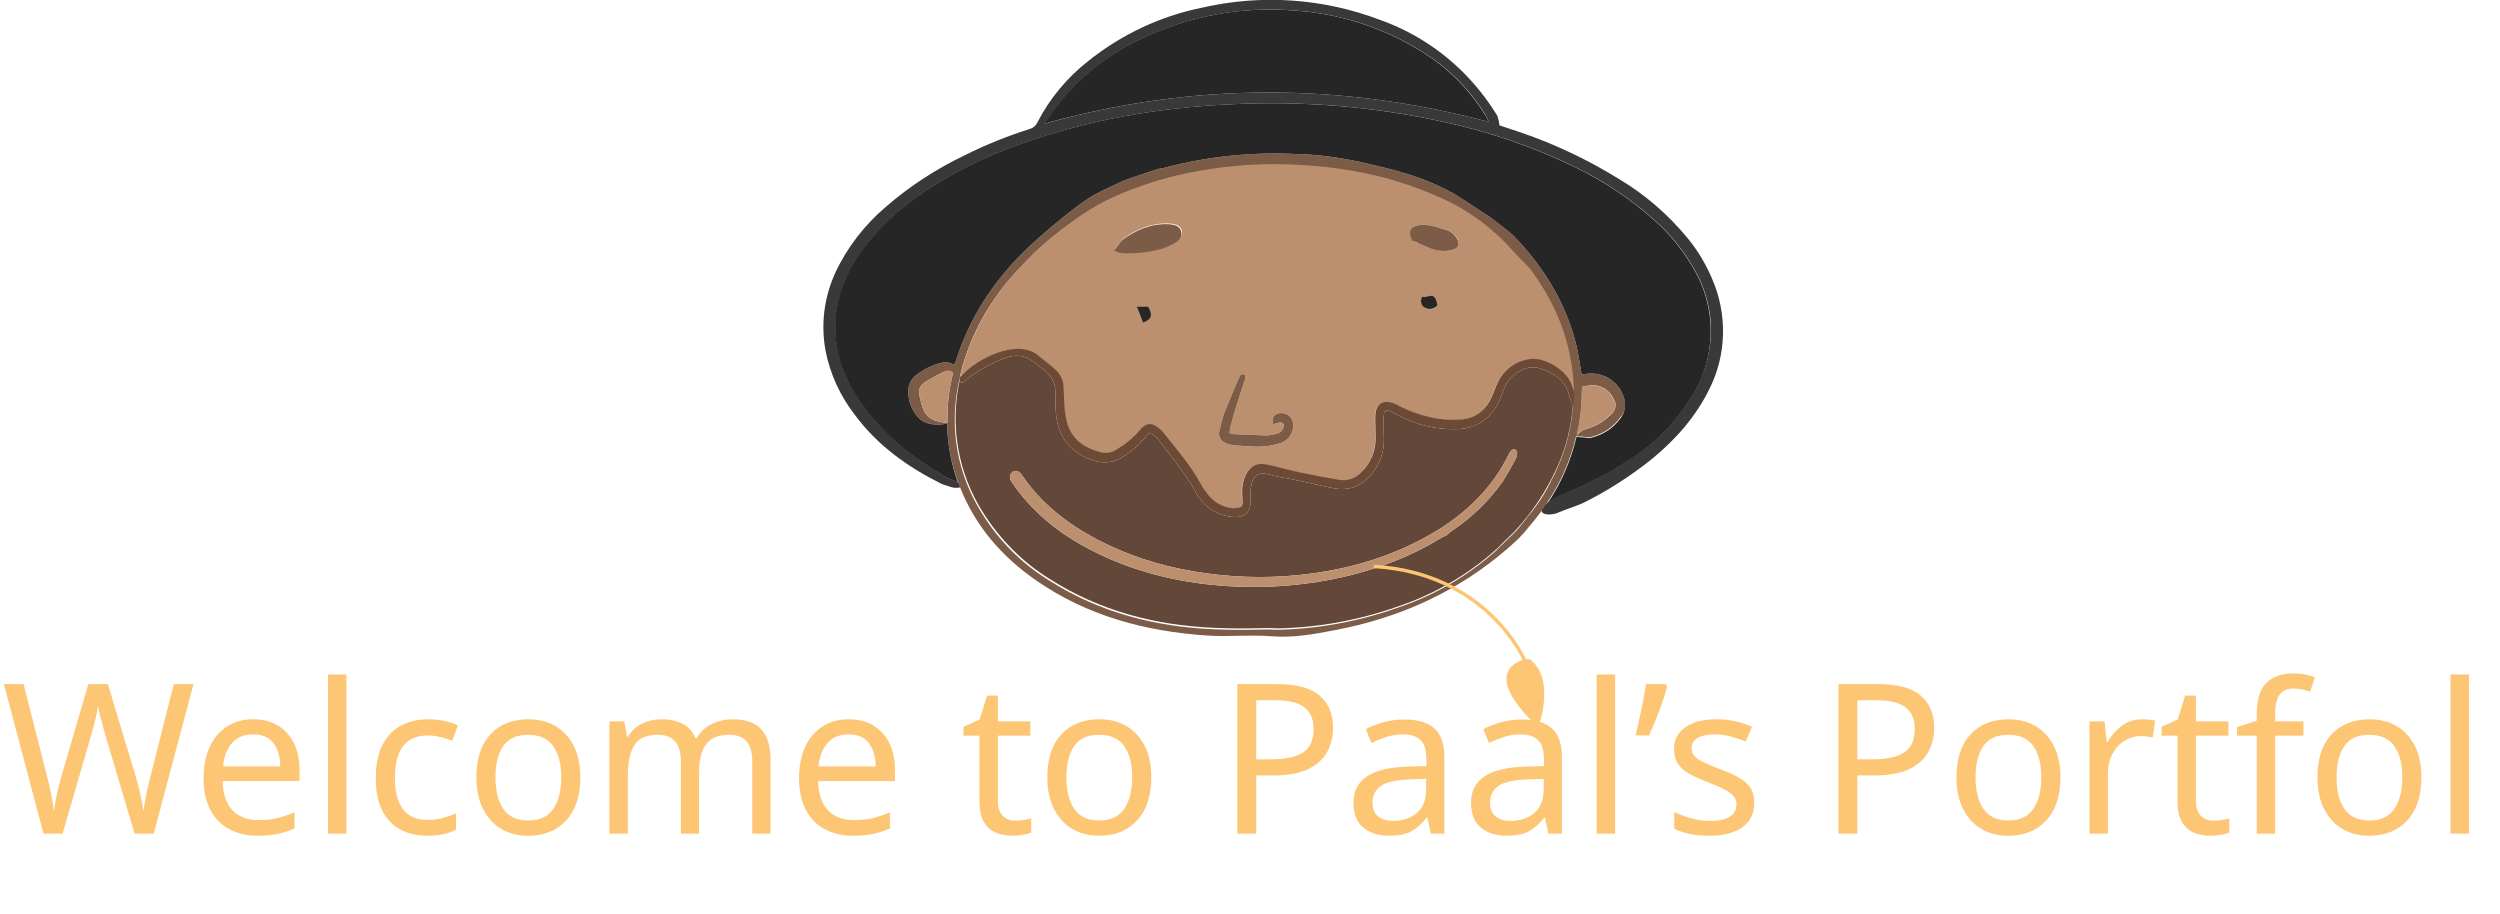
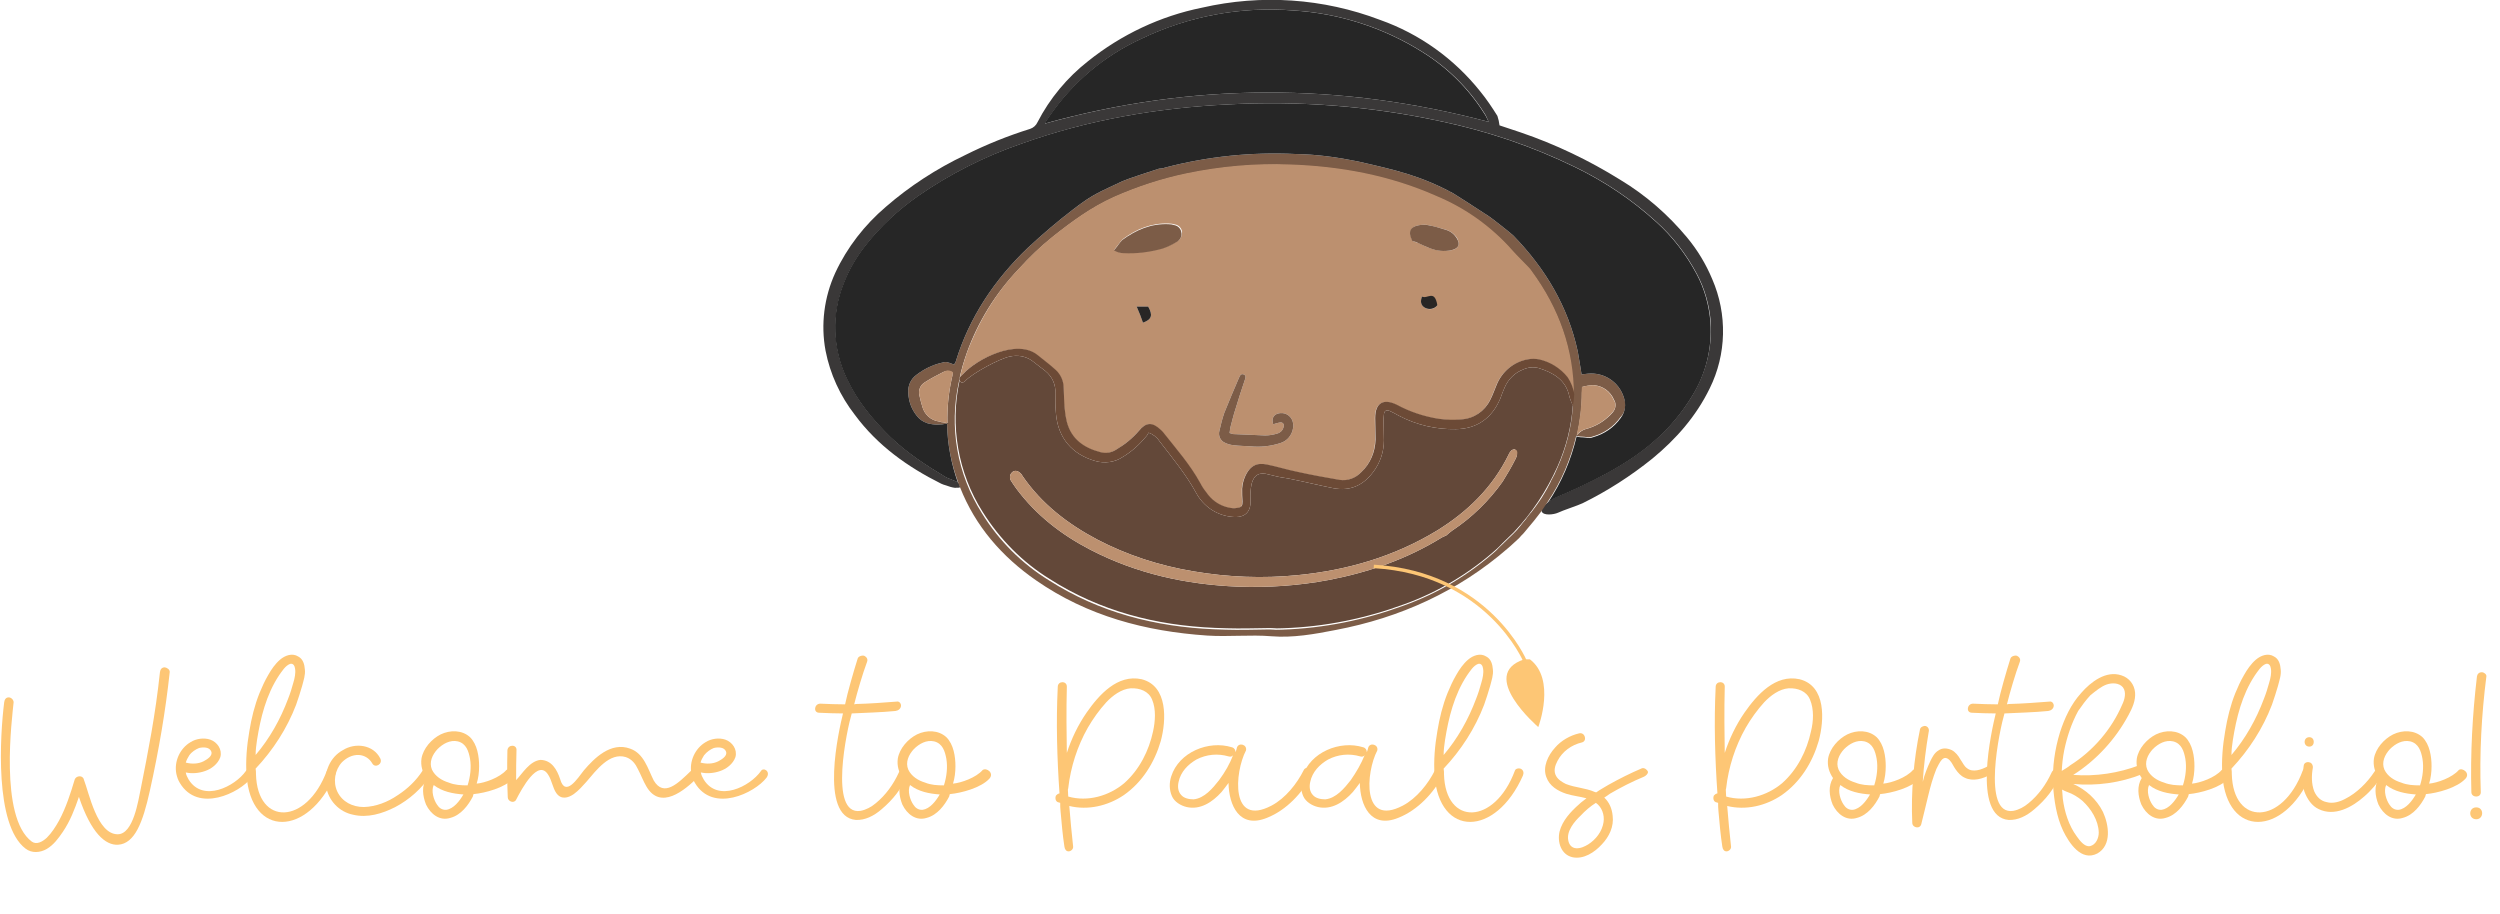
- <svg xmlns="http://www.w3.org/2000/svg" xmlns:xlink="http://www.w3.org/1999/xlink" version="1.1" id="Group_215" x="0px" y="0px" viewBox="0 0 715.9 261.5" style="enable-background:new 0 0 715.9 261.5;" xml:space="preserve">
+ <svg xmlns="http://www.w3.org/2000/svg" version="1.1" id="Group_215" x="0px" y="0px" viewBox="0 0 715.9 261.5" style="enable-background:new 0 0 715.9 261.5;" xml:space="preserve">
  <style type="text/css">
	.st0{fill:#3A3838;}
	.st1{fill:#262626;}
	.st2{fill:#7C5C47;}
	.st3{fill:#634839;}
	.st4{fill:#BC906F;}
	.st5{fill:#6C4A36;}
	.st6{fill:#EAE4E1;}
	.st7{fill:#282625;}
- 	.st8{clip-path:url(#SVGID_00000034067554450770253500000014081365297739798421_);}
- 	.st9{clip-path:url(#SVGID_00000003803486924793994720000000275921660100121253_);}
- 	.st10{fill:#FDC675;}
- 	.st11{font-family:'Flyover';}
- 	.st12{font-size:60px;}
- 	.st13{fill:none;stroke:#FDC675;stroke-miterlimit:10;}
+ 	.st8{enable-background:new    ;}
+ 	.st9{fill:#FDC675;}
+ 	.st10{fill:none;stroke:#FDC675;stroke-miterlimit:10;}
</style>
  <g>
    <g id="Mask_Group_214">
      <path id="Path_3576" class="st0" d="M490.3,79.9c-1.8-4.3-4.2-8.3-7.2-11.9c-5.4-6.5-11.8-12.1-19.1-16.5    c-9-5.6-18.6-10.2-28.6-13.6c-2.1-0.7-4.2-1.4-6-2c-0.1-0.9-0.3-1.8-0.6-2.7c-1.5-2.4-3.1-4.8-4.9-7c-7.5-9.4-17.4-16.5-28.7-20.5    c-16.3-6.2-34-7.4-51-3.5c-11.9,2.4-23.1,7.7-32.6,15.3c-6,4.7-11,10.7-14.5,17.5c-0.4,0.9-1.2,1.6-2.1,1.9    c-6.4,2-12.6,4.5-18.6,7.5c-8.2,3.9-15.9,8.9-22.7,14.8c-6.1,5.2-11.1,11.6-14.5,18.9c-3.2,7-4.2,14.8-2.8,22.3    c1.3,6.7,4.2,13,8.4,18.4c6.5,8.8,15.1,14.9,24.7,19.7c0.5,0.2,0.9,0.4,1.4,0.5c0.8,0.3,1.7,0.6,2.6,0.7c0.3-0.1,1.3,0.1,1.4-0.2    c0-0.5-0.2-1-0.5-1.3c-0.4-0.4-2.9-1.2-3.4-1.5c-5.7-3.4-11.2-7-16-11.6c-5-4.9-9.4-10.2-12.4-16.6c-4.1-8.6-4.5-18.5-0.9-27.4    c1.5-3.9,3.6-7.5,6.2-10.8c4.3-5.5,9.4-10.2,15.1-14.2c9.1-6.3,19-11.3,29.4-14.9c19.2-6.9,39.1-10.3,59.4-11.3    c20.4-1.1,40.8,0.5,60.7,4.8c13.4,2.8,26.4,7.2,38.7,13.2c8.4,4.1,16.2,9.3,23.1,15.6c4.7,4.2,8.6,9.3,11.6,14.9    c2.3,4.3,3.6,9,4,13.9c0.4,7.3-1.4,14.5-5.2,20.8c-3,5-6.8,9.6-11.3,13.4c-7.6,6.7-18.8,12.1-28.1,16c-0.7,0.4-1.4,0.8-2,1.3    c-1.1,0.9-2.1,2-1.8,2.7c0.5,1.2,3.4,0.9,4.7,0.3c1.2-0.6,5.8-2.1,7-2.7c7.1-3.5,13.8-7.8,20-12.8c6.8-5.6,12.5-12.1,16.4-20.1    C494.4,101.5,494.7,90,490.3,79.9 M299.2,35.4c0.6-0.9,0.9-1.5,1.3-2c6.6-9.7,15.7-17.4,26.4-22.3c13.5-6.5,28.6-9.3,43.5-8.1    c13.1,0.8,25.9,4.9,37,11.9c7.1,4.4,13.1,10.3,17.6,17.4c0.5,0.7,0.8,1.5,1.3,2.6C383.7,23.6,341.6,23.6,299.2,35.4" />
      <path id="Path_3577" class="st1" d="M426.3,34.9c-42.6-11.3-84.7-11.3-127.2,0.5c0.6-0.9,0.9-1.5,1.3-2    c6.6-9.7,15.7-17.4,26.4-22.3c13.5-6.5,28.6-9.3,43.5-8.1c13.1,0.8,25.9,4.9,37,11.9c7.1,4.4,13.1,10.3,17.6,17.4    C425.4,33,425.8,33.8,426.3,34.9" />
      <path id="Path_3578" class="st2" d="M465,113.8c-1.4-4.4-5.6-7.2-10.2-6.8c-0.6,0.1-1.2,0.1-1.9,0.2c-0.4-2.3-0.7-4.5-1.1-6.6    c-2.8-12.9-9.3-23.7-18.4-33.1c-0.7-0.7-6.3-5.1-7.1-5.6c-3.8-2.4-3.9-2.6-10.1-6.5c-9.4-5.1-16.5-6.7-27.5-9.2    c-5.9-1.2-11.8-2-17.8-2.1c-12.5-0.6-25.1,0.7-37.3,3.9c-0.5,0.2-1.1,0.3-1.7,0.3c-2.7,0.9-8.7,2.8-10.5,3.6    c-6.5,3.1-8.3,3.6-14,8c-4.6,3.5-8.9,7.2-13.1,11.1c-9.5,9.1-16.7,19.8-20.6,32.5c-0.1,0.3-0.3,0.6-0.5,0.9    c-2.1-0.8-2.2-0.9-3.6-0.5c-2.6,0.6-5,1.8-7.1,3.4c-1.7,1.2-2.6,3.2-2.4,5.3c0.1,2.3,0.9,4.5,2.3,6.3c0.8,1.1,1.9,1.9,3.2,2.3    c1.8,0.5,3.7,0.5,5.6,0.1c0.1,5.8,1.2,11.5,3.2,16.9c0.2,0.5,0.3,0.9,0.5,1.3c4.4,11.2,12,19.9,21.8,26.7    c14.7,10.2,31.3,14.6,49,15.8c6.2,0.4,12.3-0.3,18.4,0.2s12.3-0.6,18.4-1.8c18.4-3.5,35-11,49.3-23.4l0.7-0.6l2.5-2.3    c0.4-0.5,0.9-1,1.3-1.4c1-1.2,2-2.4,3-3.6c0.7-0.9,1.4-1.8,2.1-2.7c0.6-0.9,1.2-1.8,1.8-2.7c3.9-5.8,6.6-12.2,8.2-19    c0.1,0.4,2,0.3,2.5,0.4c0.7,0.2,1.5,0.2,2.2-0.1c3.2-0.9,6-2.8,7.9-5.5C465.4,118.1,465.8,115.8,465,113.8 M272.5,108.6    c-0.9,4.1-1.3,8.4-1.2,12.6c-0.5-0.1-1.1-0.3-1.7-0.3c-0.2-0.1-0.5-0.2-0.7-0.2c-2.3-0.3-4.2-2-4.8-4.3c-0.3-1-0.6-2.1-0.8-3.1    c-0.4-1.5,0.2-3,1.5-3.8c1.7-1.1,3.6-2.1,5.4-3c0.8-0.4,1.8-0.4,2.6,0.2C272.8,107.2,272.7,107.9,272.5,108.6 M450.4,116.3    c-0.4,6.1-1.9,12-4.4,17.6c-0.3,0.6-0.5,1.2-0.8,1.8c0,0.1-0.1,0.2-0.2,0.4c-0.3,0.6-0.6,1.1-0.9,1.7v0.1c-0.3,0.5-0.5,1-0.8,1.5    c-0.1,0.2-0.2,0.4-0.3,0.6c-0.7,1.1-1.3,2.3-2.1,3.4c-0.4,0.6-0.8,1.1-1.2,1.7l0,0c-0.4,0.5-0.8,1.1-1.2,1.6    c-0.1,0.1-0.1,0.2-0.2,0.2c-0.4,0.5-0.8,1-1.2,1.5c0,0,0,0,0,0.1c-0.6,0.7-1.2,1.4-1.8,2.2s-1.2,1.4-1.9,2.1l-3.2,3.1    c-0.8,0.8-1.3,1.2-1.7,1.7c-7.7,6.9-16.7,12.3-26.5,15.8c-11.1,4.1-22.8,6.5-34.7,6.9c-0.7,0-1.9,0.1-2.6,0c-0.9-0.1-3.6,0-4.5,0    c-5,0.1-7.6,0.1-12.5-0.1c-16.9-0.7-32.9-4.8-47.3-14c-7.8-4.8-14.4-11.4-19.2-19.2c-7.1-11.2-9.5-24.7-6.6-37.7    c0.1-0.4,0.2-0.7,0.2-1.1c0.5-2.4,1.2-4.7,2-7c3.2-9,8.3-17.2,14.9-24.1c3-3.3,6.2-6.4,9.7-9.2c5.4-4.3,11-8.4,17.4-11.3    c6.7-3,13.8-5.3,21-6.8c9.7-2,19.6-2.9,29.5-2.5c14.5,0.5,28.5,3.1,41.9,9c8.3,3.5,15.8,8.8,21.8,15.6c1.5,1.8,3.2,3.3,4.8,5    c0.3,0.3,0.5,0.6,0.7,0.9c7.8,10.6,12.1,22.4,11.9,35.7v0.2C450.5,114.5,450.4,115.4,450.4,116.3L450.4,116.3z M461.9,118    c-0.5,0.6-1,1.1-1.6,1.6c-1.8,1.6-4,2.7-6.3,3.3c-0.9,0.3-1.8,0.9-2.4,1.7c0.9-4,1.4-8.1,1.4-12.2c0-0.5,0.1-1.1,0.1-1.6    c1.1-0.3,2.2-0.5,3.3-0.5c2.6,0.2,4.8,1.8,5.8,4.2C462.9,115.6,462.7,117,461.9,118" />
      <path id="Path_3579" class="st3" d="M449.4,113.5c-1-4.8-4.7-6.8-8.8-8.1c-1.5-0.4-3.1-0.2-4.4,0.4c-2.4,0.9-4.3,2.8-5.3,5.1    c-0.5,1.1-0.9,2.2-1.3,3.3c-2.4,5.6-6.7,8.6-12.7,8.7c-5.7,0.1-11.3-1.2-16.4-3.9c-0.8-0.5-1.7-0.9-2.5-1.3c-1-0.4-1.6-0.1-1.7,1    c-0.1,0.7-0.1,1.5-0.1,2.3c0,1.7,0.1,3.4,0.1,5.1c0,3.3-1.1,6.5-3.1,9.1c-2.9,3.9-6.7,5.5-11.4,4.6c-4-0.8-8-1.8-12-2.6    c-1.3-0.3-2.6-0.4-3.9-0.7c-0.9-0.2-1.7-0.4-2.5-0.6c-2.7-0.8-4.3,0-5,2.7c-0.3,1.5-0.4,3-0.3,4.5c0.2,3.6-1.7,5.3-5.3,4.9    c-4.4-0.4-8.2-3-10.3-6.9c-2.9-5.3-6.8-10-10.5-14.8c-0.7-1.1-1.9-2-3.1-2.4c-0.2,0.4-0.4,0.8-0.7,1.1c-1.9,2.3-4.1,4.3-6.6,5.8    c-2.3,1.6-5.3,2-8,1.2c-6.6-1.9-10.6-6.6-11.2-13.4c-0.2-1.9-0.2-3.9-0.2-5.9c0.2-2.5-0.9-4.9-2.9-6.5c-1.3-1-2.6-2-3.9-3    c-1.8-1.2-4-1.6-6.2-1.1c-2.8,0.5-10.8,4.8-12.8,7c-0.2,0.2-0.4,0.3-0.6,0.4c-0.1,0-0.2,0.1-0.4,0.1c-0.3-0.2-0.5-0.4-0.6-0.7    c-2.8,12.9-0.5,26.5,6.6,37.7c4.9,7.8,11.4,14.4,19.2,19.2c14.4,9.2,30.4,13.3,47.3,14c5,0.2,7.5,0.2,12.5,0.1    c0.9,0,3.6-0.1,4.5,0c0.7,0.1,1.9,0,2.6,0c11.9-0.4,23.6-2.8,34.7-6.9c9.7-3.5,18.7-8.9,26.4-15.8c0.5-0.4,0.9-0.9,1.7-1.7    l3.2-3.1c5.2-5.5,9.4-11.9,12.5-18.8c2.5-5.6,4-11.5,4.4-17.6l0,0C450.3,116.1,449.4,113.7,449.4,113.5 M434,131.4    c-1.1,2.2-2.4,4.4-3.7,6.5c-3.9,5.5-8.8,10.3-14.4,14c-0.6,0.4-1.1,0.9-1.7,1.4l0,0c-0.5,0.2-0.9,0.4-1.3,0.6    c-10,6.2-21,10-32.5,12.2c-8.5,1.6-17.1,2.2-25.8,1.9c-14.9-0.6-29.1-3.7-42.4-10.6c-8.3-4.3-15.5-9.9-21.1-17.4    c-0.5-0.7-1-1.4-1.5-2.2c-0.6-0.8-0.5-2,0.3-2.6l0.1-0.1c0.8-0.5,1.6-0.3,2.5,0.7c0.1,0.1,0.2,0.3,0.3,0.5    c5.5,8,12.9,13.7,21.4,18.2c8.6,4.5,17.9,7.5,27.5,9.1c9.9,1.7,20,2.1,29.9,1.1c14.2-1.4,27.6-5.3,39.8-12.7    c8.8-5.4,16-12.4,20.6-21.8c0.2-0.5,0.5-0.9,0.8-1.2c0.2-0.2,0.8-0.4,1-0.3c0.3,0.2,0.6,0.6,0.6,1    C434.5,130.2,434.3,130.8,434,131.4" />
      <path id="Path_3580" class="st4" d="M438.6,77.6c-0.2-0.3-0.4-0.6-0.7-0.9c-1.6-1.7-3.3-3.3-4.8-5c-6-6.8-13.4-12.1-21.8-15.6    c-13.3-5.9-27.4-8.5-41.9-9c-9.9-0.4-19.8,0.5-29.5,2.5c-7.2,1.5-14.2,3.8-21,6.8c-6.4,2.9-12,7-17.4,11.3    c-3.5,2.8-6.7,5.9-9.7,9.2c-6.6,6.9-11.6,15.2-14.9,24.1c-0.8,2.3-1.5,4.6-2,7c0.2-0.3,0.6-0.6,0.8-0.8    c3.8-4.2,15.5-10.4,21.5-5.3c1.7,1.4,3.5,2.7,5.1,4.2c1.4,1.3,2.2,3.2,2.2,5.1c0.1,2,0.1,4,0.3,6c0.1,1.3,0.3,2.5,0.6,3.7    c1.3,5,5,7.5,9.7,8.7c1.6,0.4,3.2,0.1,4.5-0.8c2.4-1.4,4.6-3.2,6.4-5.3c2-2.5,3.9-2.6,6.2-0.4c0.3,0.3,0.6,0.5,0.8,0.8    c3.7,4.7,7.7,9.2,10.6,14.5c0.6,1.2,1.4,2.3,2.2,3.3c1.7,2.2,4.2,3.6,6.9,3.9c0.6,0.1,1.1,0,1.7-0.1c1.1-0.2,1.3-0.6,1.3-1.7    c-0.1-1.3-0.1-2.5-0.1-3.8c0.1-1.1,0.3-2.1,0.7-3.1c1.5-3.7,3.7-4.3,6.3-3.8c3,0.6,5.8,1.5,8.8,2.1c4,0.9,8,1.6,12,2.3    c2.4,0.4,4.7-0.5,6.3-2.2c2.6-2.4,4-5.8,4.1-9.3c0-2.1-0.1-4.2-0.1-6.2c0-4.3,2.3-5.7,6.2-3.8c3.7,2,7.6,3.3,11.8,4    c2.2,0.3,4.4,0.4,6.6,0.2c3.6-0.2,6.7-2.3,8.3-5.5c0.7-1.3,1.2-2.8,1.8-4.2c1.5-3.9,4.9-6.8,9-7.5c1-0.2,2.1-0.2,3.2,0    c3.2,0.7,6.1,2.5,8.2,5.1c1,1.5,1.7,3.2,1.9,5C450.7,100.1,446.4,88.2,438.6,77.6 M337.2,69c-1.3,0.8-2.7,1.5-4.2,2    c-3.6,1-7.4,1.5-11.2,1.3c-1,0.1-1.9-0.2-2.7-0.8c0.4-0.5,0.7-1,1.1-1.4c0.4-0.6,0.8-1.1,1.3-1.6c3.9-2.9,8.2-4.7,13.2-4.5    c0.6,0,1.2,0.1,1.9,0.3c1,0.2,1.8,1.1,1.9,2.1C338.5,67.5,338.1,68.5,337.2,69 M370.3,122.5c-0.3,2.1-1.7,3.8-3.7,4.4    c-2.8,0.9-5.7,1.2-8.6,0.9c-1.6-0.1-3.1-0.1-4.7-0.3c-0.9-0.1-1.7-0.3-2.5-0.7c-1.4-0.6-2-2.1-1.6-3.5c0.4-1.7,0.8-3.4,1.4-5.1    c1.3-3.3,2.7-6.5,4.1-9.8c0.3-0.6,0.5-1.5,1.4-1.2s0.5,1.2,0.3,1.8c-0.9,2.7-1.8,5.4-2.6,8.1c-0.6,1.8-1,3.6-1.5,5.4    c-0.1,0.5-0.1,1-0.2,1.5c0.3,0.1,0.6,0.2,1,0.3c3.1,0.1,6.2,0.3,9.2,0.4c1.1,0,2.2-0.2,3.3-0.5c0.9-0.2,1.6-0.8,1.9-1.7    c0.4-1-0.1-1.7-1.1-1.5c-0.6,0.1-1.2,0.3-1.8,0.5c-0.6-1.8,0.2-3,2-3.2c1.9-0.2,3.5,1.2,3.7,3    C370.4,121.9,370.4,122.2,370.3,122.5 M415.9,71.6c-2.1,0.4-4.3,0.3-6.3-0.5c-1.2-0.4-2.3-1-3.4-1.5c-0.5-0.2-1-0.3-1.7-0.6    c-0.1-0.2-0.1-0.3-0.2-0.5c-1-2.2-0.2-3.7,2.1-4c0.9-0.2,1.9-0.2,2.8,0c1.7,0.4,3.3,0.8,4.9,1.3c1.3,0.4,2.5,1.3,3.2,2.5    C418.1,70,417.7,71.1,415.9,71.6" />
      <path id="Path_3581" class="st4" d="M272.9,106.6c-0.1,0.6-0.2,1.3-0.4,2c-0.9,4.1-1.3,8.4-1.2,12.6c-0.5-0.1-1.1-0.3-1.7-0.3    c-0.2-0.1-0.5-0.2-0.7-0.2c-2.3-0.3-4.2-2-4.8-4.3c-0.3-1-0.6-2.1-0.8-3.1c-0.4-1.5,0.2-3,1.5-3.8c1.7-1.1,3.6-2.1,5.4-3    C271.1,105.9,272.1,106,272.9,106.6" />
      <path id="Path_3582" class="st1" d="M271.6,121.3c-0.1,0-0.2,0.1-0.3,0.1v-0.2C271.4,121.2,271.5,121.2,271.6,121.3" />
      <path id="Path_3583" class="st1" d="M451.5,124.9c0-0.1,0-0.2,0.1-0.3C451.6,124.7,451.6,124.8,451.5,124.9" />
      <path id="Path_3584" class="st4" d="M461.8,118c-0.5,0.6-1,1.1-1.6,1.6c-1.8,1.6-4,2.7-6.3,3.3c-0.9,0.3-1.8,0.9-2.4,1.7    c0.9-4,1.4-8.1,1.4-12.2c0-0.5,0.1-1.1,0.1-1.6c1.1-0.3,2.2-0.5,3.3-0.5c2.6,0.2,4.8,1.8,5.8,4.2C462.9,115.6,462.7,117,461.8,118    " />
      <path id="Path_3585" class="st1" d="M484.7,113.2c-3,5-6.8,9.6-11.3,13.4c-7.6,6.7-18.8,12.1-28.1,16c-0.7,0.4-1.4,0.8-2,1.3    c3.9-5.8,6.6-12.2,8.2-19c0.1,0.4,2,0.3,2.5,0.4c0.7,0.2,1.5,0.2,2.2-0.1c3.2-0.9,6-2.8,7.9-5.5c1.3-1.7,1.6-3.9,0.9-5.9    c-1.4-4.4-5.6-7.2-10.2-6.8c-0.6,0.1-1.2,0.1-1.9,0.2c-0.4-2.3-0.7-4.5-1.1-6.6c-2.8-12.9-9.3-23.7-18.4-33.1    c-0.7-0.7-6.3-5.1-7.1-5.6c-3.8-2.4-3.9-2.6-10.1-6.5c-9.4-5.1-16.5-6.7-27.5-9.2c-5.9-1.2-11.8-2-17.8-2.1    c-12.5-0.6-25.1,0.7-37.3,3.9c-0.5,0.2-1.1,0.3-1.7,0.3c-2.7,0.9-8.7,2.8-10.5,3.6c-6.5,3.1-8.3,3.6-14,8    c-4.6,3.5-8.9,7.2-13.1,11.1c-9.5,9.1-16.7,19.8-20.6,32.5c-0.1,0.3-0.3,0.6-0.5,0.9c-2.1-0.8-2.2-0.9-3.6-0.5    c-2.6,0.6-5,1.8-7.1,3.4c-1.7,1.2-2.6,3.2-2.4,5.3c0.1,2.3,0.9,4.5,2.3,6.3c0.8,1.1,1.9,1.9,3.2,2.3c1.8,0.5,3.7,0.5,5.6,0.1    c0.1,5.8,1.2,11.5,3.1,16.9c-0.4-0.4-2.9-1.2-3.4-1.5c-5.7-3.4-11.2-7-16-11.6c-5-4.9-9.4-10.2-12.4-16.6    c-4.1-8.6-4.5-18.5-0.9-27.4c1.5-3.9,3.6-7.5,6.2-10.8c4.3-5.5,9.4-10.2,15.1-14.2c9.1-6.3,19-11.3,29.4-14.9    c19.2-6.9,39.1-10.3,59.4-11.3c20.4-1.1,40.8,0.5,60.7,4.8c13.4,2.8,26.4,7.2,38.7,13.2c8.4,4.1,16.2,9.3,23.1,15.6    c4.7,4.2,8.6,9.3,11.6,14.9c2.3,4.3,3.6,9,4,13.9C490.3,99.7,488.5,107,484.7,113.2" />
      <path id="Path_3586" class="st5" d="M450.4,116.3c-0.1-0.2-1-2.6-1-2.8c-1-4.8-4.7-6.8-8.8-8.1c-1.5-0.4-3.1-0.2-4.4,0.4    c-2.4,0.9-4.3,2.8-5.3,5.1c-0.5,1.1-0.9,2.2-1.3,3.3c-2.4,5.6-6.7,8.6-12.7,8.7c-5.7,0.1-11.3-1.2-16.4-3.9    c-0.8-0.5-1.7-0.9-2.5-1.3c-1-0.4-1.6-0.1-1.7,1c-0.1,0.7-0.1,1.5-0.1,2.3c0,1.7,0.1,3.4,0.1,5.1c0,3.3-1.1,6.5-3.1,9.1    c-2.9,3.9-6.7,5.5-11.4,4.6c-4-0.8-8-1.8-12-2.6c-1.3-0.3-2.6-0.4-3.9-0.7c-0.9-0.2-1.7-0.4-2.5-0.6c-2.7-0.8-4.3,0-5,2.7    c-0.3,1.5-0.4,3-0.3,4.5c0.2,3.6-1.7,5.3-5.3,4.9c-4.4-0.4-8.2-3-10.3-6.9c-2.9-5.3-6.8-10-10.5-14.8c-0.7-1.1-1.9-2-3.1-2.4    c-0.2,0.4-0.4,0.8-0.7,1.1c-1.9,2.3-4.1,4.3-6.6,5.8c-2.3,1.6-5.3,2-8,1.2c-6.6-1.9-10.6-6.6-11.2-13.4c-0.2-1.9-0.2-3.9-0.2-5.9    c0.2-2.5-0.9-4.9-2.9-6.5c-1.3-1-2.6-2-3.9-3c-1.8-1.2-4-1.6-6.2-1.1c-2.8,0.5-10.8,4.8-12.8,7c-0.2,0.2-0.4,0.3-0.6,0.4    c-0.1,0-0.2,0.1-0.4,0.1c-0.3-0.2-0.5-0.4-0.6-0.7c-0.1-0.2-0.1-0.5,0-0.7c0-0.1,0.1-0.2,0.2-0.3c0.2-0.3,0.6-0.6,0.8-0.8    c3.8-4.2,15.5-10.4,21.5-5.3c1.7,1.4,3.5,2.7,5.1,4.2c1.4,1.3,2.2,3.2,2.2,5.1c0.1,2,0.1,4,0.3,6c0.1,1.3,0.3,2.5,0.6,3.7    c1.3,5,5,7.5,9.7,8.7c1.6,0.4,3.2,0.1,4.5-0.8c2.4-1.4,4.6-3.2,6.4-5.3c2-2.5,3.9-2.6,6.2-0.4c0.3,0.3,0.6,0.5,0.8,0.8    c3.7,4.7,7.7,9.2,10.6,14.5c0.6,1.2,1.4,2.3,2.2,3.3c1.7,2.2,4.2,3.6,6.9,3.9c0.6,0.1,1.1,0,1.7-0.1c1.1-0.2,1.3-0.6,1.3-1.7    c-0.1-1.3-0.1-2.5-0.1-3.8c0.1-1.1,0.3-2.1,0.7-3.1c1.5-3.7,3.7-4.3,6.3-3.8c3,0.6,5.8,1.5,8.8,2.1c4,0.9,8,1.6,12,2.3    c2.4,0.4,4.7-0.5,6.3-2.2c2.6-2.4,4-5.8,4.1-9.3c0-2.1-0.1-4.2-0.1-6.2c0-4.3,2.3-5.7,6.2-3.8c3.7,2,7.6,3.3,11.8,4    c2.2,0.3,4.4,0.4,6.6,0.2c3.6-0.2,6.7-2.3,8.3-5.5c0.7-1.3,1.2-2.8,1.8-4.2c1.5-3.9,4.9-6.8,9-7.5c1-0.2,2.1-0.2,3.2,0    c3.2,0.7,6.1,2.5,8.2,5.1c1,1.5,1.7,3.2,1.9,5l0,0C450.7,114.3,450.6,115.3,450.4,116.3" />
      <path id="Path_3587" class="st4" d="M434.5,129.6c0,0.6-0.2,1.2-0.5,1.8c-1.1,2.2-2.4,4.4-3.7,6.5c-3.9,5.5-8.8,10.3-14.4,14    c-0.6,0.4-1.1,0.9-1.7,1.4l0,0c-0.5,0.2-0.9,0.4-1.3,0.6c-10,6.2-21,10-32.5,12.2c-8.5,1.6-17.1,2.2-25.8,1.9    c-14.9-0.6-29.1-3.7-42.4-10.6c-8.3-4.3-15.5-9.9-21.1-17.4c-0.5-0.7-1-1.4-1.5-2.2c-0.6-0.8-0.5-2,0.3-2.6l0.1-0.1    c0.8-0.5,1.6-0.3,2.5,0.7c0.1,0.1,0.2,0.3,0.3,0.5c5.5,8,12.9,13.7,21.4,18.2c8.6,4.5,17.9,7.5,27.5,9.1c9.9,1.7,20,2.1,29.9,1.1    c14.2-1.4,27.6-5.3,39.8-12.7c8.8-5.4,16-12.4,20.6-21.8c0.2-0.5,0.5-0.9,0.8-1.2c0.2-0.2,0.8-0.4,1-0.3    C434.3,128.8,434.5,129.2,434.5,129.6" />
      <path id="Path_3588" class="st2" d="M370.3,122.5c-0.3,2.1-1.7,3.8-3.7,4.4c-2.8,0.9-5.7,1.2-8.6,0.9c-1.6-0.1-3.1-0.1-4.7-0.3    c-0.9-0.1-1.7-0.3-2.5-0.7c-1.4-0.6-2-2.1-1.6-3.5c0.4-1.7,0.8-3.4,1.4-5.1c1.3-3.3,2.7-6.5,4.1-9.8c0.3-0.6,0.5-1.5,1.4-1.2    s0.5,1.2,0.3,1.8c-0.9,2.7-1.8,5.4-2.6,8.1c-0.6,1.8-1,3.6-1.5,5.4c-0.1,0.5-0.1,1-0.2,1.5c0.3,0.1,0.6,0.2,1,0.3    c3.1,0.1,6.2,0.3,9.2,0.4c1.1,0,2.2-0.2,3.3-0.5c0.9-0.2,1.6-0.8,1.9-1.7c0.4-1-0.1-1.7-1.1-1.5c-0.6,0.1-1.2,0.3-1.8,0.5    c-0.6-1.8,0.2-3,2-3.2c1.9-0.2,3.5,1.2,3.7,3C370.4,121.9,370.4,122.2,370.3,122.5" />
      <path id="Path_3589" class="st2" d="M338.3,66.6c-0.1-1-0.9-1.9-1.9-2.1c-0.6-0.2-1.2-0.3-1.8-0.3c-5-0.2-9.2,1.6-13.2,4.5    c-0.5,0.5-0.9,1-1.3,1.6c-0.4,0.5-0.7,0.9-1.1,1.4c0.8,0.5,1.8,0.8,2.7,0.8c3.8,0.2,7.6-0.3,11.2-1.3c1.5-0.5,2.9-1.2,4.2-2    C338.1,68.5,338.5,67.5,338.3,66.6" />
      <path id="Path_3590" class="st2" d="M417.2,68.3c-0.7-1.2-1.8-2.1-3.2-2.5c-1.6-0.5-3.2-1-4.9-1.3c-0.9-0.2-1.9-0.2-2.8,0    c-2.4,0.4-3.1,1.8-2.1,4c0.1,0.2,0.2,0.4,0.2,0.5c0.7,0.2,1.2,0.3,1.7,0.6c1.1,0.5,2.3,1.1,3.4,1.5c2,0.8,4.2,1,6.3,0.5    C417.7,71.1,418.2,70,417.2,68.3" />
      <path id="Path_3591" class="st6" d="M327.3,92.4c-0.3-0.7-0.5-1.5-0.8-2.2s-0.6-1.4-1-2.4h3.3C330.2,90.3,329.8,91.5,327.3,92.4" />
      <path id="Path_3592" class="st7" d="M327.3,92.4c-0.3-0.7-0.5-1.5-0.8-2.2s-0.6-1.4-1-2.4h3.3C330.2,90.3,329.8,91.5,327.3,92.4" />
      <path id="Path_3593" class="st6" d="M408,88.1c-1.2-0.7-1.3-1.8-0.8-3.2c1.5,0.9,3.5,0.6,4.4,2.5C410.8,88.6,409.2,88.9,408,88.1" />
      <path id="Path_3594" class="st7" d="M411.6,87.4c-0.8,1.1-2.4,1.4-3.6,0.7c-1.2-0.7-1.3-1.8-0.8-3.2    C408.7,85.8,410.8,82.7,411.6,87.4" />
-       <g id="Group_213" transform="translate(0 187.824)">
-         <g id="Group_212">
-           <g>
-             <g>
-               <defs>
-                 <rect id="SVGID_1_" y="0" width="757.1" height="73.7" />
-               </defs>
-               <clipPath id="SVGID_00000152249558337725272360000005177467780421723323_">
-                 <use xlink:href="#SVGID_1_" style="overflow:visible;" />
-               </clipPath>
-               <g id="Group_211" style="clip-path:url(#SVGID_00000152249558337725272360000005177467780421723323_);">
-                 <g id="Group_210">
-                   <g id="Group_209">
-                     <g>
-                       <g>
-                         <defs>
-                           <rect id="SVGID_00000088101890366213216040000015462813193712218540_" y="0" width="757.1" height="73.7" />
-                         </defs>
-                         <clipPath id="SVGID_00000092429629355671833810000005126186511231517837_">
-                           <use xlink:href="#SVGID_00000088101890366213216040000015462813193712218540_" style="overflow:visible;" />
-                         </clipPath>
-                         <g id="Group_208" style="clip-path:url(#SVGID_00000092429629355671833810000005126186511231517837_);">
-                           <text transform="matrix(1 0 0 1 0.396 50.912)" class="st10 st11 st12">Welcome to Paal’s Portfolio!</text>
-                         </g>
-                       </g>
-                     </g>
-                   </g>
-                 </g>
-               </g>
-             </g>
-           </g>
-         </g>
+       <g class="st8">
+         <path class="st9" d="M48.6,192.5c-1.2,11.1-3.1,22.3-5.7,34c-2,9-4.3,15.1-9.1,15.4c-3.6,0.2-7.7-3.3-11.2-13.7     c-1.2,3.5-2.5,6.9-4.6,10c-1.3,1.9-2.6,3.7-4.6,4.9c-1.9,1.1-4.3,1.3-6.1-0.1c-8.9-6.8-7.3-32.3-6.1-41.9     c0.1-0.8,0.5-1.4,1.3-1.4c0.7,0,1.4,0.7,1.4,1.4C3.5,205.3-0.3,234,9.1,241c1.4,1,3.1,0,4.3-1.1c1.4-1.4,2.5-3.1,3.5-4.9     c2-3.7,3.3-7.8,4.5-11.8c0.4-1.1,2.3-1.3,2.6,0c1.5,3.8,3.8,15.7,9.7,15.7c4.5,0,5.9-9.7,6.6-13c2.1-10.6,4.2-21.1,5.5-33.4     c0.1-0.8,0.5-1.4,1.4-1.4C47.9,191.2,48.7,191.8,48.6,192.5z" />
+         <path class="st9" d="M72,222.7c-3.4,4.4-15.3,10.2-20.5,1.5c-0.5-0.8-0.8-1.7-1-2.6c-0.7-3.5,1-7.3,4.1-9.1     c1.6-1,3.8-1.3,5.6-0.7c2,0.7,3.5,2.8,2.9,5c-0.7,2-2.6,3.4-4.4,4c-1.7,0.6-3.7,0.8-5.5,0.4c0.1,0.7,0.4,1.3,0.8,2     c4.1,6.7,13.3,2,16.4-2.4C71.2,219.6,73.4,220.9,72,222.7z M54.2,216.3c-0.4,0.7-0.8,1.3-1,2.1c0,0,0,0,0.1,0     c1.6,0.4,3.4,0.4,5-0.4c0.9-0.5,2.7-1.5,2.2-2.8c-0.5-1.3-2.3-1.3-3.5-1C56,214.6,54.9,215.3,54.2,216.3z" />
+         <path class="st9" d="M70.6,222c-0.3-4.2,0.1-8.6,0.8-12.6c0.6-3.7,1.5-7.4,2.9-10.9c0.7-1.7,1.5-3.5,2.5-5.2     c0.9-1.6,2-3.2,3.4-4.4c1.4-1.2,3.5-2,5.2-0.9c1.4,0.7,1.8,2.3,1.9,3.7c0.2,1.6-0.4,3.2-0.8,4.8c-0.5,1.8-1.1,3.5-1.7,5.3     c-2.6,6.8-6.6,13-11.6,18.3c0.1,0.6,0.1,1.1,0.1,1.6c0.4,14.9,14.5,14.6,20.3-1c0.2-0.7,1.3-0.8,1.8-0.5c0.7,0.4,0.8,1.2,0.5,1.9     C88.1,239.7,71.9,239.9,70.6,222z M73.6,211.9c-0.2,1.4-0.4,2.8-0.4,4.3c4-4.7,7.1-10.2,9.3-16.1c0.6-1.5,1.1-3.1,1.5-4.6     c0.4-1.3,0.7-2.8,0.5-4c-0.1-0.8-0.5-1.6-1.4-1.4c-1.4,0.5-2.4,2.2-3.2,3.3C76.2,199,74.6,205.6,73.6,211.9z" />
+         <path class="st9" d="M123.3,222c-2.5,3.8-6.1,7-10.1,9.1c-3.7,1.9-8,3.2-12.1,2.2c-4-0.8-7.1-4.1-7.7-8.1     c-0.7-4.1,1.1-8.4,4.8-10.4c3.5-2.2,8.7-1.6,10.7,2.4c0.8,1.6-1.5,2.9-2.3,1.4c-0.8-1.4-2.2-2.3-3.8-2.4     c-1.9-0.1-3.6,0.8-4.9,2.1c-2,2.2-2.6,5.6-1.3,8.4c1.4,2.9,4.3,4.4,7.6,4.4c3.4-0.1,6.8-1.4,9.7-3.4c2.8-1.8,5.3-4.2,7.1-7     C122,219.2,124.4,220.6,123.3,222z" />
+         <path class="st9" d="M146.9,223c-2.4,2.6-8,4.1-11.3,4.4c-0.1,0.2-0.1,0.4-0.2,0.7c-1.3,2.5-3.4,5.3-6.4,6.1     c-3.1,1-5.7-1.1-7-3.8c-1-2.5-1.3-5.3,0.1-7.6c-1.1-1.6-1.7-3.5-1.4-5.6c0.5-2.9,2.9-5.6,5.5-6.9c2.7-1.3,6.1-1.3,8.4,0.8     c2.1,2.1,2.6,5.6,2.6,8.3c0,1.7-0.2,3.4-0.7,5c2.3-0.2,6.6-1.7,8.5-3.9C146.1,219.7,148.4,221.4,146.9,223z M123.7,220.4     c0.9,1.9,2.8,3.1,4.8,3.7c1.7,0.7,3.5,0.8,5.4,0.8c0.8-2.5,1.1-5.2,0.7-7.6c-0.4-2.2-1.1-4.4-3.5-5c-2.2-0.5-4.3,0.7-5.8,2.2     C123.8,216.1,122.8,218.3,123.7,220.4z M132.7,227.5c-2.9-0.2-6.1-0.8-8.5-2.7c-0.8,1.7,0,4.3,1,5.7c0.5,0.8,1.4,1.5,2.6,1.4     C129.9,231.6,131.6,229.4,132.7,227.5z" />
+         <path class="st9" d="M154.8,217.6c3.2,0.1,4.7,2.8,5.6,5.5c1.5,5.3,5-0.2,6.8-2.5c2.9-3.4,7.7-8.3,13.3-6.2     c3.9,1.4,5,5.7,6.7,9.1c2.9,4.9,7,0.8,10.7-2.8c0.6-0.4,1.4-0.5,1.9,0.1c0.5,0.4,0.5,1.3,0,1.8c-3.8,3.8-10.7,9.5-14.7,2.6     c-0.9-1.5-1.5-3.2-2.4-4.9c-0.7-1.5-1.7-2.9-3.5-3.5c-4.6-1.4-8.4,3.7-11.3,7.1c-0.9,1-2.2,2.5-3.6,3.5c-1.6,1.1-3.6,1.7-5-0.3     c-1-1.4-1.3-3.7-2.3-5.2c-2.9-4.8-7.6,4-9.2,7.1c-0.6,1.2-2.4,0.5-2.4-0.7c-0.2-4.5-0.2-8.9-0.1-13.4c0.1-1.8,2.8-1.8,2.6,0     c-0.1,2.9-0.1,5.6-0.1,8.5C149.6,221.5,151.7,217.9,154.8,217.6z" />
+         <path class="st9" d="M219.5,222.7c-3.4,4.4-15.3,10.2-20.5,1.5c-0.5-0.8-0.8-1.7-1-2.6c-0.7-3.5,1-7.3,4.1-9.1     c1.6-1,3.8-1.3,5.6-0.7c2,0.7,3.5,2.8,2.9,5c-0.7,2-2.6,3.4-4.4,4c-1.7,0.6-3.7,0.8-5.5,0.4c0.1,0.7,0.4,1.3,0.8,2     c4.1,6.7,13.3,2,16.4-2.4C218.6,219.6,220.8,220.9,219.5,222.7z M201.6,216.3c-0.4,0.7-0.8,1.3-1,2.1c0,0,0,0,0.1,0     c1.6,0.4,3.4,0.4,5-0.4c0.9-0.5,2.7-1.5,2.2-2.8c-0.5-1.3-2.3-1.3-3.5-1C203.4,214.6,202.4,215.3,201.6,216.3z" />
+         <path class="st9" d="M252.5,231.7c-2.3,2-4.8,3.2-7.4,3.1c-10.6-0.9-4.8-26-3.7-30.5c-2.5,0-4.4-0.1-6.9-0.2     c-1.7-0.1-1.3-2.6,0.4-2.6c2.5,0.1,4.6,0.2,7.1,0.2c0.7-3.4,2.4-9.3,3.6-13.1c0.2-0.7,1.3-1,1.9-0.8c0.6,0.3,1.1,0.9,0.8,1.7     c-1.3,3.5-2.8,8.6-3.7,12.2l0.5-0.1c4-0.1,7.9-0.4,11.8-0.7c0.7-0.1,1.2,0.7,1.1,1.3c-0.1,0.8-0.8,1.3-1.6,1.4     c-4,0.4-8.6,0.5-12.5,0.7c-1.3,4.3-6.7,29.3,2.5,27.9c1.6-0.3,3.1-1.1,4.4-2.2c2.8-2.3,5-5.3,6.6-8.8c0.7-1.6,3-0.6,2.2,1.1     C258.2,225.8,255.8,228.9,252.5,231.7z" />
+         <path class="st9" d="M283.3,223c-2.4,2.6-8,4.1-11.3,4.4c-0.1,0.2-0.1,0.4-0.2,0.7c-1.3,2.5-3.4,5.3-6.4,6.1     c-3.1,1-5.7-1.1-7-3.8c-1-2.5-1.3-5.3,0.1-7.6c-1.1-1.6-1.7-3.5-1.4-5.6c0.5-2.9,2.9-5.6,5.5-6.9c2.7-1.3,6.1-1.3,8.4,0.8     c2.1,2.1,2.6,5.6,2.6,8.3c0,1.7-0.2,3.4-0.7,5c2.3-0.2,6.6-1.7,8.5-3.9C282.5,219.7,284.8,221.4,283.3,223z M260.1,220.4     c0.9,1.9,2.8,3.1,4.8,3.7c1.7,0.7,3.5,0.8,5.4,0.8c0.8-2.5,1.1-5.2,0.7-7.6c-0.4-2.2-1.1-4.4-3.5-5c-2.2-0.5-4.3,0.7-5.8,2.2     C260.2,216.1,259.2,218.3,260.1,220.4z M269.1,227.5c-2.9-0.2-6.1-0.8-8.5-2.7c-0.8,1.7,0,4.3,1,5.7c0.5,0.8,1.4,1.5,2.6,1.4     C266.3,231.6,268,229.4,269.1,227.5z" />
+         <path class="st9" d="M332.4,212.2c-1.8,6.2-5.3,11.8-10.6,15.5c-4.6,3.1-10.3,4.4-15.6,3.1c0.3,4,0.7,7.8,1.1,11.6     c0.1,0.8-0.7,1.4-1.3,1.4c-0.7,0-1.1-0.6-1.2-1.4c-0.5-3.2-0.8-6.7-1.1-10.1c-0.1-0.8-0.1-1.6-0.1-2.4c-0.2-0.1-0.5-0.1-0.7-0.2     c-0.7-0.3-0.8-1.3-0.5-1.9c0.3-0.3,0.5-0.5,1-0.6c-0.7-10.1-1-20.3-0.5-30.5c0-1.8,2.7-1.8,2.6,0c-0.1,3.4-0.1,6.8-0.1,10     c0,3,0.1,5.9,0.1,8.9c1.3-4,3.2-8,5.7-11.6c3.5-5,8.8-11,15.7-9.5C334.5,196.4,334,206.3,332.4,212.2z M329.9,200.3     c-1-2.4-3.5-3.3-6.1-3.2c-2.7,0.2-5.2,2.1-7,4c-2,2.2-3.8,4.7-5.3,7.3c-3,5.3-4.9,11.2-5.6,17.3c0,0.2-0.1,0.3-0.1,0.4     c0,0.7,0.1,1.4,0.1,2c5.6,1.6,11.7-0.2,16-3.8c4.4-3.9,7.1-9.3,8.3-14.9C330.8,206.6,331.1,203.1,329.9,200.3z" />
+         <path class="st9" d="M364.1,230.7c4-2.1,7.3-6.3,9.2-10.1c0.7-1.6,3.1-0.1,2.3,1.4c-2.6,5-7.2,10-12.8,12.2     c-7.9,3.2-10.9-3.6-11-10c-0.6,0.8-1.4,1.9-2,2.6c-2.6,2.9-6.1,5.2-10,4.3c-1.7-0.4-3.5-1.5-4.2-3.1c-0.8-1.8-0.8-3.9-0.2-5.7     c2.2-6.9,10.7-10.4,17.4-8.3c0.7,0.2,1,0.8,1,1.4c0.2-0.5,0.3-0.8,0.4-1.3c0.5-1.6,3-0.9,2.6,0.8     C353.5,221.2,352.3,236.9,364.1,230.7z M353.1,216.2c-0.2,0.4-0.7,0.6-1.3,0.4c-3.1-0.9-6.3-0.6-9.2,0.9     c-2.4,1.4-4.5,3.5-5.1,6.4c-0.3,1.3-0.2,2.7,0.7,3.7c0.8,1,2.3,1.3,3.6,1.3c3.1-0.3,5.5-3.2,7.3-5.5     C350.8,221.1,352.2,218.7,353.1,216.2z" />
+         <path class="st9" d="M401.7,230.7c4-2.1,7.3-6.3,9.2-10.1c0.7-1.6,3.1-0.1,2.3,1.4c-2.6,5-7.2,10-12.8,12.2     c-7.9,3.2-10.9-3.6-11-10c-0.6,0.8-1.4,1.9-2,2.6c-2.6,2.9-6.1,5.2-10,4.3c-1.7-0.4-3.5-1.5-4.2-3.1c-0.8-1.8-0.8-3.9-0.2-5.7     c2.2-6.9,10.7-10.4,17.4-8.3c0.7,0.2,1,0.8,1,1.4c0.2-0.5,0.3-0.8,0.4-1.3c0.5-1.6,3-0.9,2.6,0.8     C391.1,221.2,389.9,236.9,401.7,230.7z M390.8,216.2c-0.2,0.4-0.7,0.6-1.3,0.4c-3.1-0.9-6.3-0.6-9.2,0.9     c-2.4,1.4-4.5,3.5-5.1,6.4c-0.3,1.3-0.2,2.7,0.7,3.7c0.8,1,2.3,1.3,3.6,1.3c3.1-0.3,5.5-3.2,7.3-5.5     C388.4,221.1,389.8,218.7,390.8,216.2z" />
+         <path class="st9" d="M410.8,222c-0.3-4.2,0.1-8.6,0.8-12.6c0.6-3.7,1.5-7.4,2.9-10.9c0.7-1.7,1.5-3.5,2.5-5.2     c0.9-1.6,2-3.2,3.4-4.4c1.4-1.2,3.5-2,5.2-0.9c1.4,0.7,1.8,2.3,1.9,3.7c0.2,1.6-0.4,3.2-0.8,4.8c-0.5,1.8-1.1,3.5-1.7,5.3     c-2.6,6.8-6.6,13-11.6,18.3c0.1,0.6,0.1,1.1,0.1,1.6c0.4,14.9,14.5,14.6,20.3-1c0.2-0.7,1.3-0.8,1.8-0.5c0.7,0.4,0.8,1.2,0.5,1.9     C428.3,239.7,412.1,239.9,410.8,222z M413.8,211.9c-0.2,1.4-0.4,2.8-0.4,4.3c4-4.7,7.1-10.2,9.3-16.1c0.6-1.5,1.1-3.1,1.5-4.6     c0.4-1.3,0.7-2.8,0.5-4c-0.1-0.8-0.5-1.6-1.4-1.4c-1.4,0.5-2.4,2.2-3.2,3.3C416.4,199,414.8,205.6,413.8,211.9z" />
+         <path class="st9" d="M438.7,195c0.7,0,1.4,0.6,1.4,1.3c-0.1,1.5-0.1,3.1,0.2,4.6c0.2,1.5-2.1,2.1-2.5,0.7     c-0.4-1.7-0.5-3.5-0.4-5.3C437.4,195.6,438,195,438.7,195z" />
+         <path class="st9" d="M470.8,222.4c-3.4,1.4-6.7,3.1-9.8,4.9c-0.5,0.4-1,0.7-1.6,1.1c1.4,1.3,2.2,3.1,2.4,5.2c0.4,3.1-1,6-3.1,8.2     c-2.1,2.3-5.2,4.3-8.3,3.7c-3.4-0.7-4.5-4.4-3.8-7.4c0.8-3.1,3.2-5.7,5.6-7.8c0.7-0.7,1.4-1.1,2.1-1.7c-1.8-0.5-3.9-0.7-5.8-1.3     c-2.4-0.8-4.8-2.2-5.7-4.8c-1.1-2.9,0.5-6.2,2.5-8.4c1.7-2,4.3-3.5,6.9-4.1c1.7-0.4,2.4,2.2,0.8,2.6c-3,0.7-5.6,2.6-7,5.3     c-0.7,1.3-1.2,2.9-0.4,4.3c0.6,1.1,1.8,1.8,2.8,2.3c2.8,1.1,5.6,1.1,8.3,2.3c0.1,0,0.2,0.1,0.4,0.1c1.1-0.8,2.3-1.4,3.4-2.1     c3.2-1.8,6.4-3.4,9.7-4.8c0.7-0.2,1.5,0.4,1.7,1C472,221.5,471.4,222.1,470.8,222.4z M457,229.9c-1.6,1-3.1,2.3-4.4,3.7     c-1.7,1.6-4.1,4.4-3.5,7.1c0.2,1.1,0.9,2.1,2.2,2.2s2.5-0.5,3.5-1.1c2.2-1.4,4-3.7,4.4-6.4C459.5,233.3,458.7,231.1,457,229.9z" />
+         <path class="st9" d="M520.8,212.2c-1.8,6.2-5.3,11.8-10.6,15.5c-4.6,3.1-10.3,4.4-15.6,3.1c0.3,4,0.7,7.8,1.1,11.6     c0.1,0.8-0.7,1.4-1.3,1.4c-0.7,0-1.1-0.6-1.2-1.4c-0.5-3.2-0.8-6.7-1.1-10.1c-0.1-0.8-0.1-1.6-0.1-2.4c-0.2-0.1-0.5-0.1-0.7-0.2     c-0.7-0.3-0.8-1.3-0.5-1.9c0.3-0.3,0.5-0.5,1-0.6c-0.7-10.1-1-20.3-0.5-30.5c0-1.8,2.7-1.8,2.6,0c-0.1,3.4-0.1,6.8-0.1,10     c0,3,0.1,5.9,0.1,8.9c1.3-4,3.2-8,5.7-11.6c3.5-5,8.8-11,15.7-9.5C523,196.4,522.4,206.3,520.8,212.2z M518.3,200.3     c-1-2.4-3.5-3.3-6.1-3.2c-2.7,0.2-5.2,2.1-7,4c-2,2.2-3.8,4.7-5.3,7.3c-3,5.3-4.9,11.2-5.6,17.3c0,0.2-0.1,0.3-0.1,0.4     c0,0.7,0.1,1.4,0.1,2c5.6,1.6,11.7-0.2,16-3.8c4.4-3.9,7.1-9.3,8.3-14.9C519.3,206.6,519.5,203.1,518.3,200.3z" />
+         <path class="st9" d="M549.7,223c-2.4,2.6-8,4.1-11.3,4.4c-0.1,0.2-0.1,0.4-0.2,0.7c-1.3,2.5-3.4,5.3-6.4,6.1     c-3.1,1-5.7-1.1-7-3.8c-1-2.5-1.3-5.3,0.1-7.6c-1.1-1.6-1.7-3.5-1.4-5.6c0.5-2.9,2.9-5.6,5.5-6.9c2.7-1.3,6.1-1.3,8.4,0.8     c2.1,2.1,2.6,5.6,2.6,8.3c0,1.7-0.2,3.4-0.7,5c2.3-0.2,6.6-1.7,8.5-3.9C548.8,219.7,551.2,221.4,549.7,223z M526.5,220.4     c0.9,1.9,2.8,3.1,4.8,3.7c1.7,0.7,3.5,0.8,5.4,0.8c0.8-2.5,1.1-5.2,0.7-7.6c-0.4-2.2-1.1-4.4-3.5-5c-2.2-0.5-4.3,0.7-5.8,2.2     C526.6,216.1,525.6,218.3,526.5,220.4z M535.5,227.5c-2.9-0.2-6.1-0.8-8.5-2.7c-0.8,1.7,0,4.3,1,5.7c0.5,0.8,1.4,1.5,2.6,1.4     C532.7,231.6,534.4,229.4,535.5,227.5z" />
+         <path class="st9" d="M570.2,221.7c-2.3,1.3-5.2,2.2-7.6,1c-1.1-0.5-1.9-1.4-2.6-2.4c-0.6-0.8-1-1.9-1.7-2.6     c-1.9-1.9-2.9,0.8-3.8,2.5c-1,2.5-1.7,5-2.3,7.5c-0.7,2.8-1.3,5.5-2,8.2c-0.3,1.6-2.5,1.2-2.6-0.2c-0.4-9,0.4-18.1,2.2-26.8     c0.1-0.7,1-1.1,1.6-1c0.8,0.2,1.1,1,0.9,1.7c-0.8,4.7-1.4,9.5-1.7,14.3c0.5-2.1,1.3-4.1,2.2-6c0.5-1,1.1-2.3,2.3-3     c1.1-0.8,2.5-0.7,3.8-0.1c1,0.5,1.9,1.6,2.5,2.7c0.6,0.8,1,1.9,1.9,2.5c1.6,1.3,4.1,0.4,5.8-0.5     C570.5,218.6,571.7,220.9,570.2,221.7z" />
+         <path class="st9" d="M582.6,231.7c-2.3,2-4.8,3.2-7.4,3.1c-10.6-0.9-4.8-26-3.7-30.5c-2.5,0-4.4-0.1-6.9-0.2     c-1.7-0.1-1.3-2.6,0.4-2.6c2.5,0.1,4.6,0.2,7.1,0.2c0.7-3.4,2.4-9.3,3.6-13.1c0.2-0.7,1.3-1,1.9-0.8c0.6,0.3,1.1,0.9,0.8,1.7     c-1.3,3.5-2.8,8.6-3.7,12.2l0.5-0.1c4-0.1,7.9-0.4,11.8-0.7c0.7-0.1,1.2,0.7,1.1,1.3c-0.1,0.8-0.8,1.3-1.6,1.4     c-4,0.4-8.6,0.5-12.5,0.7c-1.3,4.3-6.7,29.3,2.5,27.9c1.6-0.3,3.1-1.1,4.4-2.2c2.8-2.3,5-5.3,6.6-8.8c0.7-1.6,3-0.6,2.2,1.1     C588.3,225.8,585.9,228.9,582.6,231.7z" />
+         <path class="st9" d="M593.7,221.9c6.4,0.5,13-0.5,19-2.8c0.7-0.2,1.4,0.3,1.6,0.9c0.2,0.8-0.2,1.4-0.9,1.7     c-6.3,2.5-13.1,3.4-19.7,2.8c3.6,1.6,6.7,4.4,8.5,8c1.7,3.7,2.6,9.5-1.6,11.9c-4.6,2.4-8.1-3-9.8-6.5c-1.9-4-2.6-8.7-2.9-13.2     c-0.2-5.1,0.5-10.1,2-15c1.3-4,3.1-8,6.1-11.3c2.7-3.1,7.1-6.5,11.5-5c2.2,0.7,3.7,2.6,3.9,4.9c0.2,2.3-0.8,4.5-1.9,6.5     C605.8,211.7,600.3,217.7,593.7,221.9z M607.7,201.8c0.7-1.4,1.3-3.6,0.2-5c-1.1-1.3-3.1-1.3-4.6-0.8c-1.7,0.6-3.2,1.9-4.7,3.1     c-1.3,1.4-2.4,2.9-3.5,4.5c-1.9,3.5-3.2,7.4-4,11.3c-0.4,2-0.6,4-0.7,5.9c0,0,0-0.1,0.1-0.1c0.8-0.5,1.7-1,2.4-1.6     C599.4,215,604.7,208.8,607.7,201.8z M596.3,229.3c-1.3-1.1-2.8-2-4.3-2.5c-0.5-0.2-1-0.4-1.5-0.7c0.1,0.8,0.1,1.7,0.2,2.6     c0.5,3.8,1.7,7.7,4,10.8c0.8,1.1,2.2,3.1,3.8,2.8c1.7-0.4,2.5-2.3,2.5-3.9C600.9,234.9,598.8,231.6,596.3,229.3z" />
+         <path class="st9" d="M638.1,223c-2.4,2.6-8,4.1-11.3,4.4c-0.1,0.2-0.1,0.4-0.2,0.7c-1.3,2.5-3.4,5.3-6.4,6.1     c-3.1,1-5.7-1.1-7-3.8c-1-2.5-1.3-5.3,0.1-7.6c-1.1-1.6-1.7-3.5-1.4-5.6c0.5-2.9,2.9-5.6,5.5-6.9c2.7-1.3,6.1-1.3,8.4,0.8     c2.1,2.1,2.6,5.6,2.6,8.3c0,1.7-0.2,3.4-0.7,5c2.3-0.2,6.6-1.7,8.5-3.9C637.3,219.7,639.6,221.4,638.1,223z M614.9,220.4     c0.9,1.9,2.8,3.1,4.8,3.7c1.7,0.7,3.5,0.8,5.4,0.8c0.8-2.5,1.1-5.2,0.7-7.6c-0.4-2.2-1.1-4.4-3.5-5c-2.2-0.5-4.3,0.7-5.8,2.2     C615,216.1,614,218.3,614.9,220.4z M623.9,227.5c-2.9-0.2-6.1-0.8-8.5-2.7c-0.8,1.7,0,4.3,1,5.7c0.5,0.8,1.4,1.5,2.6,1.4     C621.1,231.6,622.8,229.4,623.9,227.5z" />
+         <path class="st9" d="M636.4,222c-0.3-4.2,0.1-8.6,0.8-12.6c0.6-3.7,1.5-7.4,2.9-10.9c0.7-1.7,1.5-3.5,2.5-5.2     c0.9-1.6,2-3.2,3.4-4.4c1.4-1.2,3.5-2,5.2-0.9c1.4,0.7,1.8,2.3,1.9,3.7c0.2,1.6-0.4,3.2-0.8,4.8c-0.5,1.8-1.1,3.5-1.7,5.3     c-2.6,6.8-6.6,13-11.6,18.3c0.1,0.6,0.1,1.1,0.1,1.6c0.4,14.9,14.5,14.6,20.3-1c0.2-0.7,1.3-0.8,1.8-0.5c0.7,0.4,0.8,1.2,0.5,1.9     C653.9,239.7,637.7,239.9,636.4,222z M639.4,211.9c-0.2,1.4-0.4,2.8-0.4,4.3c4-4.7,7.1-10.2,9.3-16.1c0.6-1.5,1.1-3.1,1.5-4.6     c0.4-1.3,0.7-2.8,0.5-4c-0.1-0.8-0.5-1.6-1.4-1.4c-1.4,0.5-2.4,2.2-3.2,3.3C642,199,640.4,205.6,639.4,211.9z" />
+         <path class="st9" d="M664,231.7c-2-0.9-3.3-2.9-4.1-5c-0.8-2.3-0.6-4.9-0.2-7.5c0.1-0.8,1-1.1,1.6-0.9c0.7,0.1,1.1,0.9,1,1.6     c-0.4,2.2-0.4,4.6,0.4,6.7c0.7,1.6,1.9,2.8,3.6,3.1c1.7,0.5,3.7-0.1,5.2-0.9c3.4-1.7,6.4-4.7,8.5-7.9c0.4-0.6,1.1-0.9,1.9-0.5     c0.5,0.3,0.8,1.3,0.4,1.7c-1.6,2.2-3.3,4.3-5.3,6C673.5,231.2,668.5,233.9,664,231.7z M661.3,211.1c1.7,0,1.7,2.7,0,2.7     C659.5,213.8,659.5,211.1,661.3,211.1z" />
+         <path class="st9" d="M706,223c-2.4,2.6-8,4.1-11.3,4.4c-0.1,0.2-0.1,0.4-0.2,0.7c-1.3,2.5-3.4,5.3-6.4,6.1c-3.1,1-5.7-1.1-7-3.8     c-1-2.5-1.3-5.3,0.1-7.6c-1.1-1.6-1.7-3.5-1.4-5.6c0.5-2.9,2.9-5.6,5.5-6.9c2.7-1.3,6.1-1.3,8.4,0.8c2.1,2.1,2.6,5.6,2.6,8.3     c0,1.7-0.2,3.4-0.7,5c2.3-0.2,6.6-1.7,8.5-3.9C705.1,219.7,707.5,221.4,706,223z M682.8,220.4c0.9,1.9,2.8,3.1,4.8,3.7     c1.7,0.7,3.5,0.8,5.4,0.8c0.8-2.5,1.1-5.2,0.7-7.6c-0.4-2.2-1.1-4.4-3.5-5c-2.2-0.5-4.3,0.7-5.8,2.2     C682.9,216.1,681.9,218.3,682.8,220.4z M691.8,227.5c-2.9-0.2-6.1-0.8-8.5-2.7c-0.8,1.7,0,4.3,1,5.7c0.5,0.8,1.4,1.5,2.6,1.4     C689,231.6,690.7,229.4,691.8,227.5z" />
+         <path class="st9" d="M709.1,234.6c-2.3,0-2.3-3.4,0-3.4C711.4,231.2,711.3,234.6,709.1,234.6z M712,193.7     c-1.4,11-2,22.1-1.6,33.2c0,1.6-2.6,1.6-2.7,0c-0.3-11.2,0.3-22.2,1.6-33.2c0.1-0.6,0.5-1.2,1.4-1.2     C711.3,192.5,712.1,193.1,712,193.7z" />
      </g>
-       <path id="Path_3595" class="st10" d="M436.5,188.8c-13.5,4.4,4,19.4,4,19.4l0,0c0.1-0.2,5.1-13.7-2.4-19.4" />
-       <path id="Path_3596" class="st13" d="M436.7,189.3c0,0-10.6-25.2-43.3-27.1" />
+       <path id="Path_3595" class="st9" d="M436.5,188.8c-13.5,4.4,4,19.4,4,19.4l0,0c0.1-0.2,5.1-13.7-2.4-19.4" />
+       <path id="Path_3596" class="st10" d="M436.7,189.3c0,0-10.6-25.2-43.3-27.1" />
    </g>
  </g>
</svg>
